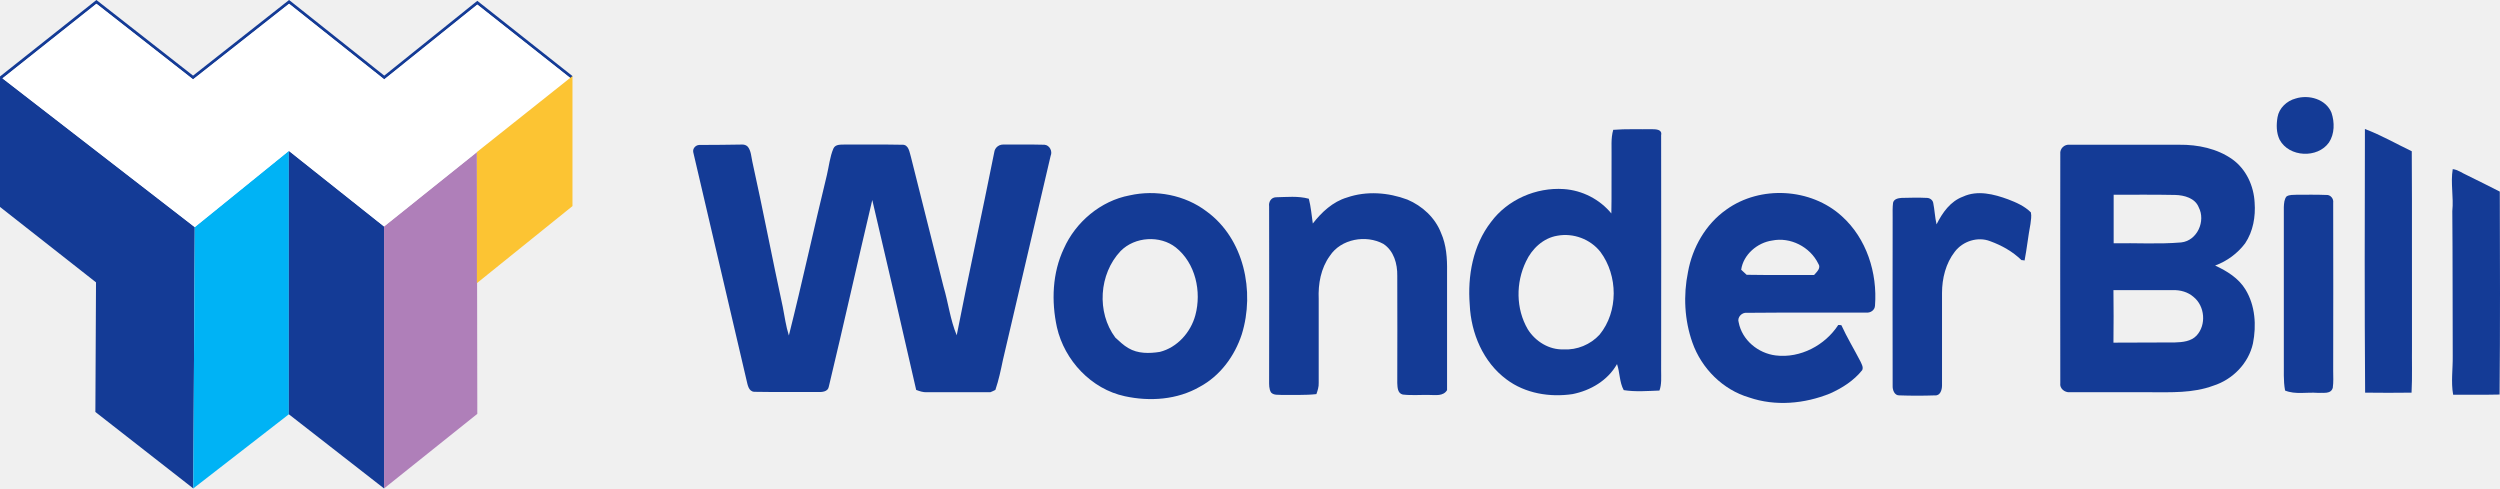
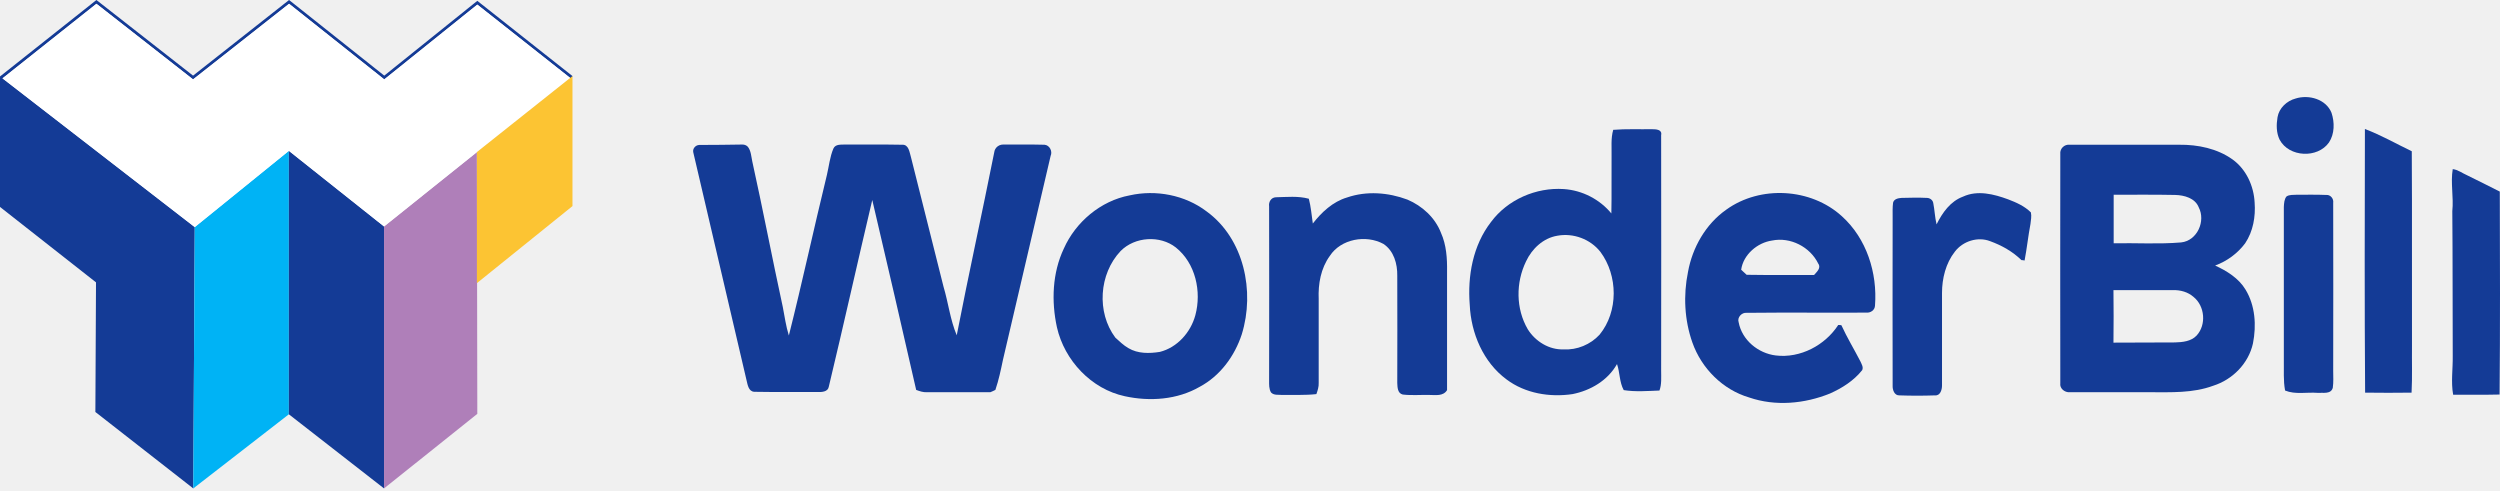
- <svg xmlns="http://www.w3.org/2000/svg" version="1.1" id="Layer_1" x="0px" y="0px" viewBox="0 0 1190 232.5" style="enable-background:new 0 0 1190 232.5;" xml:space="preserve">
-   <style type="text/css">
- 	.st0{fill:#143B96;}
- 	.st1{fill:#00B3F5;}
- 	.st2{fill:#AF7FB9;}
- 	.st3{fill:#FFFFFF;}
- 	.st4{fill:#FCC433;}
- </style>
-   <g>
-     <path class="st0" d="M1092.7,46.9c6.3-2,14.5,0.3,17.1,6.8c1.5,4.5,1.5,10-1.2,14.1c-5.4,7.7-19,7.1-23.5-1.3   c-1.6-3.3-1.6-7.1-1-10.7C1084.8,51.5,1088.5,48,1092.7,46.9z" />
-     <g>
-       <g>
-         <path class="st0" d="M767.9,61.8c6.1-0.5,12.3-0.2,18.5-0.3c1.8,0,4.9,0.1,4.3,2.8c0.1,37.4,0,74.7,0,112.1     c0,3.2,0.3,6.5-0.8,9.5c-5.6,0.2-11.4,0.7-17-0.2c-2.1-3.8-1.8-8.4-3.2-12.4c-4.4,7.8-12.6,12.6-21.2,14.3     c-10.8,1.6-22.5-0.3-31.4-7c-11.1-8.2-16.9-22-17.5-35.5c-1.1-13.7,1.5-28.3,10.1-39.4c7.9-10.7,21.5-16.6,34.7-15.7     c8.8,0.6,17.1,4.9,22.6,11.6c0.2-9.1,0-18.2,0.1-27.3C767.2,70.2,766.7,65.9,767.9,61.8z M741.3,112.2     c-6.7,1.1-12.1,6.2-14.9,12.2c-4.9,10.1-4.9,22.5,0.8,32.3c3.6,5.8,10.2,9.9,17.1,9.6c6.3,0.4,12.8-2.3,17.1-7     c9-11,8.8-28.1,0.4-39.4C757,113.8,748.9,110.8,741.3,112.2z" />
-       </g>
-     </g>
-     <path class="st0" d="M1125.7,61.4c7.7,2.9,14.8,7,22.3,10.6c0.2,30.8,0,61.6,0.1,92.5c-0.1,7.4,0.2,14.9-0.2,22.4   c-7.4,0.1-14.7,0.1-22.1,0C1125.5,145,1125.6,103.2,1125.7,61.4z" />
-     <g>
-       <g>
-         <path class="st0" d="M1037.3,68.9c8.9-0.1,18.1,1.8,25.4,7c6.5,4.7,10.1,12.6,10.5,20.5c0.5,6.7-0.7,13.7-4.5,19.4     c-3.6,4.8-8.6,8.5-14.3,10.6c5.6,2.6,11.2,6,14.5,11.5c4.6,7.6,5.2,17,3.5,25.6c-2.1,9.5-9.7,17.2-18.9,20.1     c-9.7,3.6-20.1,3.1-30.2,3.1c-12.7,0-25.4,0-38.1,0c-2.4,0.2-4.9-1.8-4.5-4.3c0-36.4-0.1-72.8,0-109.1c-0.3-2.5,1.9-4.7,4.5-4.4     C1002.6,68.9,1019.9,68.9,1037.3,68.9z M1006.1,92.7c0,7.7,0,15.4,0,23.1c10.7-0.2,21.4,0.5,32.1-0.4c7.7-0.8,11.8-10.2,8.4-16.7     c-1.7-4.4-6.9-5.8-11.2-5.9C1025.6,92.6,1015.8,92.7,1006.1,92.7z M1006,138.1c0.1,8.3,0.1,16.7,0,25c9.8-0.1,19.5,0,29.3-0.1     c3.6-0.1,7.7-0.5,10.3-3.3c4.7-5.1,3.9-14-1.4-18.3c-2.7-2.4-6.3-3.4-9.9-3.3C1024.9,138.1,1015.4,138.1,1006,138.1z" />
-       </g>
-     </g>
-     <path class="st0" d="M332.8,69c5.4,0,15.7-0.1,20.6-0.2c1,0,2,0.4,2.6,1.1c1.5,1.9,1.6,4.7,2.1,7c5.1,23,9.5,46.2,14.5,69.2   c0.9,4.6,1.5,9.2,2.9,13.6c6.4-25.4,11.9-51,18.1-76.4c1-4.2,1.4-8.6,3.1-12.6c1-2.2,3.7-1.8,5.7-1.9c9,0.1,18-0.1,27,0.1   c3.2-0.2,3.5,3.6,4.2,5.8c5.1,20.6,10.4,41.1,15.5,61.7c2.3,7.7,3.2,15.8,6.3,23.2c5.7-29.2,12.1-58.2,17.9-87.3   c0.1-0.8,0.5-1.5,1-2.1c0.8-0.9,2-1.4,3.2-1.4c6.6,0.1,13.1-0.1,19.7,0.1c2.4,0.2,3.9,3.1,2.9,5.3c-7.6,32.4-15.1,64.8-22.7,97.1   c-1,4.8-2,9.6-3.6,14.3c-0.6,0.3-1.8,0.9-2.4,1.1c-10.1,0-20.2,0-30.2,0c-1.8,0.1-3.5-0.5-5.1-1.1c-6.9-30.2-13.8-60.3-20.9-90.4   c-7,29.6-13.6,59.3-20.7,88.9c-0.4,2.4-3.3,2.6-5.3,2.5c-10.1-0.1-20.1,0.1-30.2-0.1c-2.7-0.2-3.1-3.3-3.6-5.3   C348,149.6,333.6,87.8,330,72.5C329.6,70.8,331,69.1,332.8,69z" />
-     <path class="st0" d="M1167.5,80.5c2.5,0.3,4.5,1.9,6.8,2.9c5.2,2.5,10.4,5.2,15.6,7.8c0.1,32.2,0.2,64.4-0.1,96.6   c-7.4,0.2-14.8,0-22.1,0.1c-1.1-6.1-0.1-12.3-0.2-18.5c-0.1-23,0-46-0.2-68.9C1168,93.8,1166.4,87.1,1167.5,80.5z" />
-     <g>
-       <g>
-         <path class="st0" d="M537.7,93c12.5-2.8,26.3-0.2,36.6,7.6c17.9,13,23.1,38.1,16.8,58.5c-3.4,10.4-10.3,19.8-20,25     c-10.7,6.2-23.8,7.1-35.7,4.5c-15.9-3.4-28.7-17-32.3-32.8c-2.7-12.4-2.2-25.9,3.3-37.5C512,105.7,523.9,95.6,537.7,93z      M533.4,119.5c-10.3,10.9-11.5,29.2-2.5,41.2c2,1.8,3.9,3.7,6.2,5c4.5,2.7,10,2.6,15,1.8c8.3-2.1,14.7-9.3,16.9-17.5     c3-11.2,0.1-24.7-9.3-32.2C552.2,111.9,540.2,112.6,533.4,119.5z" />
-       </g>
-     </g>
-     <path class="st0" d="M641.2,94c9.3-3.2,19.6-2.4,28.7,1c7.1,3,13.2,8.6,16,15.8c2.6,5.8,3,12.3,2.9,18.5c0,18.8,0,37.6,0,56.4   c-1.8,3-5.5,2.3-8.4,2.3c-4.2-0.1-8.5,0.3-12.7-0.2c-2.5-0.6-2.5-3.5-2.6-5.5c0-17,0.1-34,0-51c0.1-5.7-1.6-11.9-6.6-15.2   c-8.3-4.5-20.2-2.4-25.5,5.7c-4.3,5.9-5.6,13.4-5.3,20.5c0,13.3,0,26.6,0,39.9c0.1,1.9-0.5,3.7-1.1,5.4c-5.4,0.6-10.9,0.3-16.3,0.4   c-1.8-0.2-3.9,0.3-5.3-1.2c-1-1.7-0.9-3.7-0.9-5.6c0.1-27.7,0-55.3,0-83c-0.3-2,0.9-4.2,3.2-4.3c5.2-0.1,10.6-0.7,15.7,0.7   c1,3.8,1.3,7.8,1.9,11.8C629,101.1,634.4,96,641.2,94z" />
-     <g>
-       <g>
-         <path class="st0" d="M821.7,99.8c16.2-11.7,40.3-10.3,55,3.1c11.8,10.6,17,27,15.8,42.6c-0.1,2.2-2.2,3.5-4.2,3.3     c-19,0.1-37.9-0.1-56.8,0.1c-2.4-0.3-4.7,2.2-3.9,4.5c1.6,8.5,9.3,14.8,17.7,15.8c11.6,1.4,23.4-4.8,29.7-14.5     c0.4,0,1.1,0,1.5,0.1c2.7,5.9,6.1,11.5,9.1,17.3c0.5,1.2,1.5,2.7,0.8,4.1c-4,5-9.5,8.5-15.3,11.1c-12.1,4.9-26,6.2-38.5,1.9     c-12.6-3.7-22.7-13.9-27-26.1c-3.8-10.7-4.4-22.5-2.1-33.7C805.6,117.8,811.9,106.7,821.7,99.8z M843.5,114.5     c-7,1-13.7,6.7-14.7,13.9c0.9,0.8,1.7,1.6,2.6,2.4c10.7,0.2,21.4,0,32.1,0.1c1.2-1.4,3.5-3.3,2-5.4     C861.6,117.5,852.2,112.7,843.5,114.5z" />
-       </g>
-     </g>
-     <path class="st0" d="M934.4,93.6c6.9-3.2,14.7-1.2,21.5,1.3c3.9,1.5,7.8,3.2,10.8,6.2c0.4,1.8,0,3.7-0.2,5.5   c-1.1,5.8-1.7,11.7-2.8,17.4c-0.4-0.1-1.1-0.2-1.5-0.2c-4.2-4.1-9.4-7-14.9-9c-5.9-2.3-13,0-16.8,5c-4.3,5.5-6.1,12.7-6.1,19.7   c0,14.6,0,29.3,0,44c0,2-0.8,4.9-3.3,4.7c-5.7,0.2-11.4,0.2-17,0c-2.4,0.1-3.3-2.7-3.2-4.6c-0.1-26.7,0-53.3,0-80   c0-2.4-0.1-4.8,0.2-7.1c0.4-1.8,2.5-2.2,4.1-2.3c4-0.1,8-0.2,12,0c1.3,0,2.7,0.9,3,2.3c0.7,3.4,0.8,6.9,1.6,10.3   C924.6,101.2,928.4,95.8,934.4,93.6z" />
-     <path class="st0" d="M1088.4,93.5c1.4-0.9,3.2-0.7,4.8-0.8c4.7,0,9.4-0.1,14.1,0.1c1.9-0.2,3.6,1.7,3.3,3.7c0.1,26.7,0,53.3,0,80   c0,2.7,0.2,5.4-0.2,8.1c-0.9,3.2-4.7,2.2-7.2,2.4c-5.2-0.4-10.6,0.9-15.5-1.1c-0.9-4.8-0.5-9.6-0.6-14.4c0-24.3,0-48.7,0-73   C1087.2,96.7,1087.3,94.8,1088.4,93.5z" />
-     <g>
-       <g>
-         <polygon class="st0" points="272.5,36.2 272.5,36.3 271.7,37.3 271.4,37.1 227.2,2.2 182.9,37.8 137.6,1.8 91.9,37.8 45.9,1.8      1.2,37.3 0.8,37.5 0,36.5 0,36.4 0,36.4 45.9,0 91.9,36 137.6,0 182.9,36 227.2,0.4 272.5,36.2    " />
-       </g>
-       <polygon class="st0" points="92.7,108.1 92,232.5 45.4,196.1 45.7,134.4 0,98.5 0,36.4 0,36.4 1.2,37.3   " />
-       <polygon class="st1" points="137.5,71.8 137.5,197.2 92,232.5 92.7,108.1   " />
-       <polygon class="st0" points="182.8,232.5 137.5,197.2 137.5,71.8 182.8,107.8   " />
-       <polygon class="st2" points="227.2,197 182.8,232.5 182.8,107.8 227,72.4 227.1,134.7   " />
-       <polygon class="st3" points="271.4,37.1 227,72.4 182.8,107.8 137.5,71.8 92.7,108.1 1.2,37.3 45.9,1.8 91.9,37.8 137.6,1.8     182.9,37.8 227.2,2.2   " />
-       <polygon class="st4" points="272.5,36.2 272.5,98.1 227.1,134.7 227,134.7 227,72.4 271.4,37.1 272.5,36.2   " />
-     </g>
+ <svg xmlns="http://www.w3.org/2000/svg" width="107" height="21" viewBox="0 0 107 21" fill="none">
+   <g clip-path="url(#clip0_17_1828)">
+     <path d="M98.251 4.217C98.818 4.037 99.555 4.244 99.789 4.829C99.924 5.233 99.924 5.728 99.681 6.096C99.195 6.789 97.972 6.735 97.568 5.979C97.424 5.683 97.424 5.341 97.478 5.017C97.541 4.631 97.873 4.316 98.251 4.217Z" fill="#143B96" />
+     <path d="M69.046 5.557C69.595 5.512 70.152 5.539 70.71 5.53C70.872 5.53 71.15 5.539 71.097 5.782C71.106 9.144 71.097 12.498 71.097 15.861C71.097 16.149 71.124 16.446 71.025 16.715C70.521 16.733 70 16.778 69.496 16.697C69.307 16.356 69.334 15.942 69.208 15.582C68.813 16.284 68.075 16.715 67.302 16.868C66.331 17.012 65.279 16.841 64.479 16.239C63.481 15.502 62.959 14.261 62.905 13.047C62.806 11.815 63.04 10.502 63.813 9.504C64.524 8.542 65.747 8.012 66.933 8.092C67.725 8.146 68.471 8.533 68.966 9.135C68.984 8.317 68.966 7.499 68.975 6.681C68.984 6.312 68.939 5.925 69.046 5.557ZM66.655 10.089C66.052 10.188 65.567 10.646 65.315 11.186C64.874 12.094 64.874 13.209 65.387 14.09C65.711 14.611 66.304 14.98 66.924 14.953C67.491 14.989 68.075 14.746 68.462 14.324C69.271 13.335 69.253 11.797 68.498 10.781C68.066 10.232 67.338 9.963 66.655 10.089Z" fill="#143B96" />
+     <path d="M101.218 5.521C101.911 5.782 102.549 6.15 103.224 6.474C103.242 9.243 103.224 12.013 103.233 14.791C103.224 15.457 103.251 16.131 103.215 16.805C102.549 16.814 101.893 16.814 101.227 16.805C101.2 13.038 101.209 9.279 101.218 5.521Z" fill="#143B96" />
+     <path d="M93.27 6.195C94.07 6.186 94.897 6.357 95.554 6.825C96.138 7.247 96.462 7.958 96.498 8.668C96.543 9.27 96.435 9.9 96.093 10.412C95.77 10.844 95.32 11.177 94.808 11.365C95.311 11.599 95.815 11.905 96.111 12.399C96.525 13.083 96.579 13.928 96.426 14.701C96.237 15.556 95.554 16.248 94.727 16.509C93.854 16.832 92.919 16.787 92.011 16.787C90.869 16.787 89.727 16.787 88.585 16.787C88.37 16.805 88.145 16.625 88.181 16.401C88.181 13.128 88.172 9.855 88.181 6.591C88.154 6.366 88.352 6.168 88.585 6.195C90.15 6.195 91.706 6.195 93.27 6.195ZM90.465 8.335C90.465 9.028 90.465 9.72 90.465 10.412C91.427 10.394 92.389 10.457 93.351 10.376C94.043 10.304 94.412 9.459 94.106 8.875C93.953 8.479 93.486 8.353 93.099 8.344C92.218 8.326 91.337 8.335 90.465 8.335ZM90.456 12.417C90.465 13.164 90.465 13.919 90.456 14.665C91.337 14.656 92.209 14.665 93.09 14.656C93.414 14.647 93.782 14.611 94.016 14.36C94.439 13.901 94.367 13.101 93.89 12.714C93.648 12.498 93.324 12.408 93 12.417C92.155 12.417 91.301 12.417 90.456 12.417Z" fill="#143B96" />
+     <path d="M29.924 6.204C30.41 6.204 31.336 6.195 31.776 6.186C31.866 6.186 31.956 6.222 32.01 6.285C32.145 6.456 32.154 6.708 32.199 6.915C32.657 8.983 33.053 11.069 33.503 13.137C33.584 13.55 33.638 13.964 33.763 14.36C34.339 12.076 34.833 9.774 35.391 7.49C35.481 7.112 35.517 6.717 35.67 6.357C35.76 6.159 36.002 6.195 36.182 6.186C36.991 6.195 37.801 6.177 38.61 6.195C38.898 6.177 38.925 6.519 38.987 6.717C39.446 8.569 39.923 10.412 40.381 12.264C40.588 12.957 40.669 13.685 40.948 14.351C41.46 11.725 42.036 9.117 42.557 6.501C42.566 6.429 42.602 6.366 42.647 6.312C42.719 6.231 42.827 6.186 42.935 6.186C43.528 6.195 44.113 6.177 44.706 6.195C44.922 6.213 45.057 6.474 44.967 6.672C44.284 9.585 43.609 12.498 42.926 15.403C42.836 15.834 42.746 16.266 42.602 16.688C42.548 16.715 42.44 16.769 42.386 16.787C41.478 16.787 40.57 16.787 39.671 16.787C39.509 16.796 39.356 16.742 39.212 16.688C38.592 13.973 37.971 11.267 37.333 8.56C36.704 11.222 36.11 13.892 35.472 16.553C35.436 16.769 35.175 16.787 34.995 16.778C34.087 16.769 33.188 16.787 32.28 16.769C32.037 16.751 32.001 16.473 31.956 16.293C31.291 13.451 29.996 7.895 29.672 6.519C29.636 6.366 29.762 6.213 29.924 6.204Z" fill="#143B96" />
+     <path d="M104.977 7.238C105.202 7.265 105.381 7.409 105.588 7.499C106.056 7.724 106.523 7.967 106.991 8.2C107 11.096 107.009 13.991 106.982 16.886C106.317 16.904 105.651 16.886 104.995 16.895C104.896 16.347 104.986 15.789 104.977 15.232C104.968 13.164 104.977 11.096 104.959 9.037C105.022 8.434 104.878 7.832 104.977 7.238Z" fill="#143B96" />
+     <path d="M48.348 8.362C49.472 8.11 50.713 8.344 51.639 9.046C53.248 10.214 53.716 12.471 53.149 14.306C52.844 15.241 52.223 16.086 51.351 16.553C50.389 17.111 49.211 17.192 48.141 16.958C46.711 16.652 45.56 15.43 45.237 14.009C44.994 12.894 45.039 11.68 45.533 10.637C46.037 9.504 47.107 8.596 48.348 8.362ZM47.961 10.745C47.035 11.725 46.927 13.37 47.736 14.45C47.916 14.611 48.087 14.782 48.294 14.899C48.699 15.142 49.193 15.133 49.643 15.061C50.389 14.872 50.964 14.225 51.162 13.487C51.432 12.48 51.171 11.267 50.326 10.592C49.652 10.062 48.573 10.125 47.961 10.745Z" fill="#143B96" />
+     <path d="M57.654 8.452C58.49 8.164 59.416 8.236 60.235 8.542C60.873 8.812 61.422 9.315 61.673 9.963C61.907 10.484 61.943 11.069 61.934 11.626C61.934 13.317 61.934 15.007 61.934 16.697C61.772 16.967 61.44 16.904 61.179 16.904C60.801 16.895 60.415 16.931 60.037 16.886C59.812 16.832 59.812 16.572 59.803 16.392C59.803 14.863 59.812 13.335 59.803 11.806C59.812 11.293 59.659 10.736 59.21 10.439C58.463 10.035 57.393 10.223 56.917 10.952C56.53 11.482 56.413 12.157 56.44 12.795C56.44 13.991 56.44 15.187 56.44 16.383C56.449 16.554 56.395 16.715 56.341 16.868C55.856 16.922 55.361 16.895 54.876 16.904C54.714 16.886 54.525 16.931 54.399 16.796C54.309 16.643 54.318 16.464 54.318 16.293C54.327 13.802 54.318 11.32 54.318 8.83C54.291 8.65 54.399 8.452 54.606 8.443C55.074 8.434 55.559 8.38 56.018 8.506C56.108 8.848 56.135 9.207 56.189 9.567C56.557 9.091 57.043 8.632 57.654 8.452Z" fill="#143B96" />
+     <path d="M73.884 8.974C75.341 7.922 77.507 8.048 78.829 9.252C79.89 10.206 80.358 11.68 80.25 13.083C80.241 13.281 80.052 13.398 79.872 13.38C78.164 13.389 76.464 13.37 74.765 13.389C74.549 13.361 74.342 13.586 74.414 13.793C74.558 14.557 75.251 15.124 76.006 15.214C77.049 15.34 78.11 14.782 78.676 13.91C78.712 13.91 78.775 13.91 78.811 13.919C79.054 14.45 79.36 14.953 79.629 15.475C79.674 15.582 79.764 15.717 79.701 15.843C79.342 16.293 78.847 16.608 78.326 16.841C77.238 17.282 75.988 17.399 74.864 17.012C73.731 16.679 72.823 15.762 72.436 14.665C72.094 13.703 72.041 12.642 72.247 11.635C72.436 10.592 73.003 9.594 73.884 8.974ZM75.844 10.295C75.215 10.385 74.612 10.898 74.522 11.545C74.603 11.617 74.675 11.689 74.756 11.761C75.718 11.779 76.68 11.761 77.642 11.77C77.75 11.644 77.957 11.473 77.822 11.284C77.472 10.565 76.626 10.134 75.844 10.295Z" fill="#143B96" />
+     <path d="M84.017 8.416C84.638 8.128 85.339 8.308 85.951 8.533C86.301 8.668 86.652 8.821 86.922 9.091C86.958 9.252 86.922 9.423 86.904 9.585C86.805 10.107 86.751 10.637 86.652 11.15C86.616 11.141 86.553 11.132 86.517 11.132C86.139 10.763 85.672 10.502 85.177 10.322C84.647 10.116 84.008 10.322 83.667 10.772C83.28 11.267 83.118 11.914 83.118 12.543C83.118 13.856 83.118 15.178 83.118 16.5C83.118 16.679 83.046 16.94 82.822 16.922C82.309 16.94 81.796 16.94 81.293 16.922C81.077 16.931 80.996 16.679 81.005 16.509C80.996 14.108 81.005 11.716 81.005 9.315C81.005 9.1 80.996 8.884 81.023 8.677C81.059 8.515 81.248 8.479 81.392 8.47C81.751 8.461 82.111 8.452 82.471 8.47C82.588 8.47 82.714 8.551 82.741 8.677C82.803 8.983 82.812 9.297 82.885 9.603C83.136 9.1 83.478 8.614 84.017 8.416Z" fill="#143B96" />
+     <path d="M97.864 8.407C97.99 8.326 98.152 8.344 98.296 8.335C98.719 8.335 99.141 8.326 99.564 8.344C99.735 8.326 99.888 8.497 99.861 8.677C99.87 11.078 99.861 13.469 99.861 15.87C99.861 16.113 99.879 16.356 99.843 16.599C99.762 16.886 99.42 16.796 99.195 16.814C98.728 16.778 98.242 16.895 97.802 16.715C97.721 16.284 97.757 15.852 97.748 15.421C97.748 13.236 97.748 11.042 97.748 8.857C97.757 8.695 97.766 8.524 97.864 8.407Z" fill="#143B96" />
+     <path d="M24.502 3.255V3.264L24.43 3.354L24.403 3.336L20.429 0.198L16.446 3.399L12.372 0.162L8.263 3.399L4.127 0.162L0.108 3.354L0.072 3.372L0 3.282V3.273L4.127 0L8.263 3.237L12.372 0L16.446 3.237L20.429 0.036L24.502 3.255Z" fill="#143B96" />
+     <path d="M8.335 9.72L8.272 20.905L4.082 17.633L4.109 12.085L0 8.857V3.273L0.108 3.354L8.335 9.72Z" fill="#143B96" />
+     <path d="M12.363 6.456V17.732L8.272 20.905L8.335 9.72L12.363 6.456Z" fill="#00B3F5" />
+     <path d="M16.437 20.905L12.364 17.732V6.456L16.437 9.693V20.905Z" fill="#143B96" />
+     <path d="M20.429 17.713L16.436 20.905V9.693L20.411 6.51L20.42 12.112L20.429 17.713Z" fill="#AF7FB9" />
+     <path d="M24.403 3.336L20.411 6.51L16.437 9.693L12.364 6.456L8.335 9.72L0.108 3.354L4.127 0.162L8.263 3.399L12.373 0.162L16.446 3.399L20.429 0.198L24.403 3.336Z" fill="white" />
+     <path d="M24.502 3.255V8.821L20.42 12.112H20.411V6.51L24.403 3.336L24.502 3.255Z" fill="#FCC433" />
  </g>
+   <defs>
+     <clipPath id="clip0_17_1828">
+       <rect width="107" height="20.905" fill="white" />
+     </clipPath>
+   </defs>
</svg>
